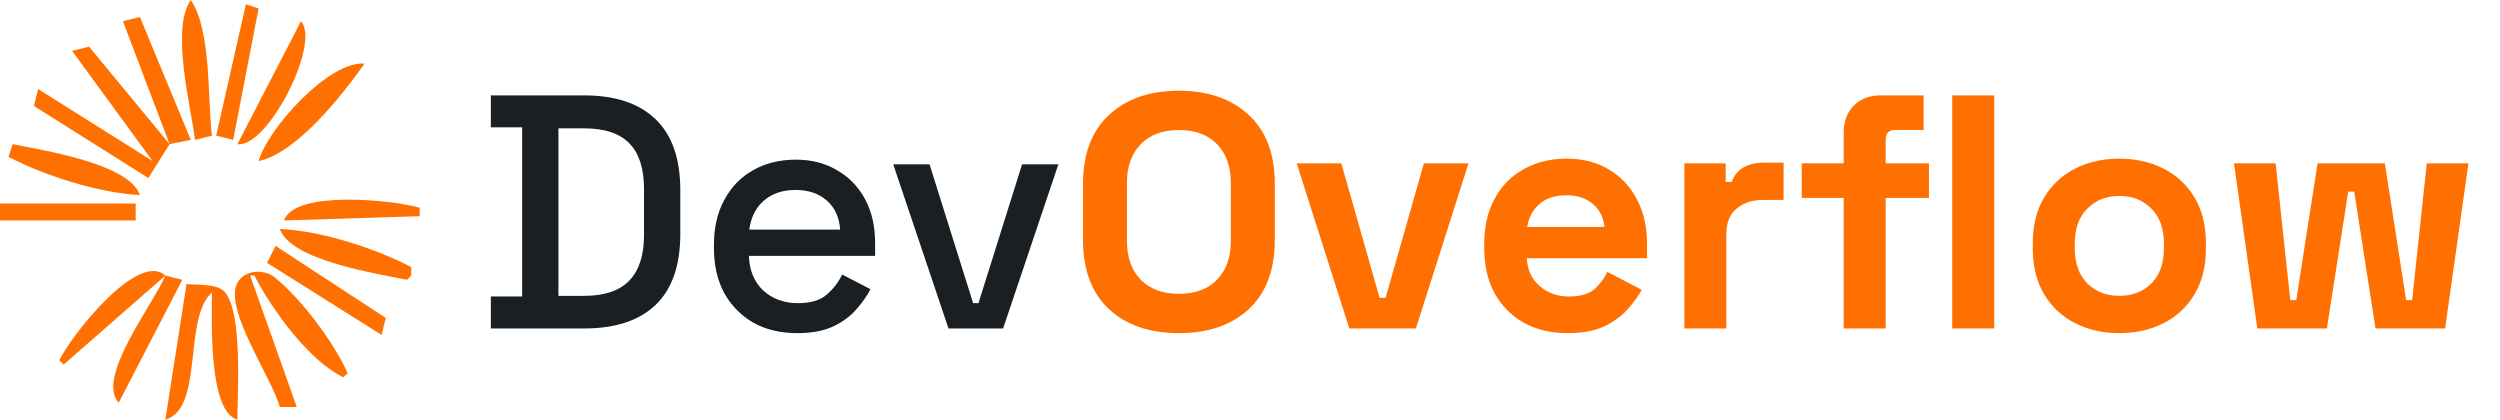
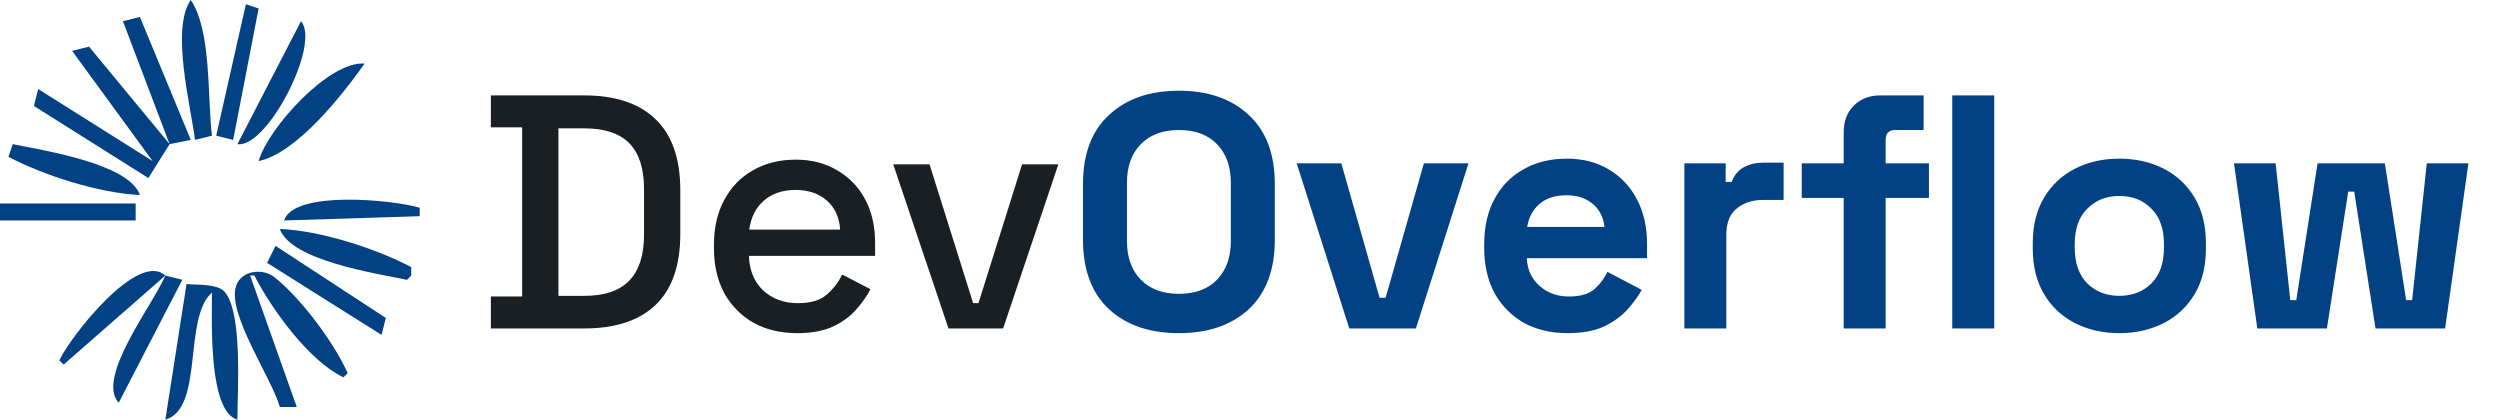
<svg xmlns="http://www.w3.org/2000/svg" width="137" height="23" viewBox="0 0 137 23" fill="none">
-   <path d="M10.454 0C9.351 1.583 10.447 5.769 10.687 7.667L11.616 7.434C11.358 5.389 11.6 1.676 10.454 0Z" fill="#FF7000" />
-   <path d="M13.475 0.232L11.848 7.434L12.778 7.667L14.172 0.465L13.475 0.232Z" fill="#FF7000" />
-   <path d="M6.737 1.162L9.293 7.899L4.879 2.555L3.95 2.788L8.364 8.828L2.091 4.879L1.859 5.808L8.131 9.757L9.293 7.899L10.455 7.667L7.667 0.929L6.737 1.162Z" fill="#FF7000" />
-   <path d="M16.495 1.162L13.01 7.899C14.631 8.144 17.593 2.416 16.495 1.162Z" fill="#FF7000" />
-   <path d="M14.172 8.828C16.262 8.388 18.783 5.184 19.98 3.485C18.03 3.321 14.672 7.044 14.172 8.828Z" fill="#FF7000" />
-   <path d="M0.697 7.899L0.465 8.596C2.429 9.627 5.448 10.585 7.667 10.687C7.065 8.957 2.38 8.247 0.697 7.899Z" fill="#FF7000" />
-   <path d="M0 11.152V12.081H7.434V11.152H0Z" fill="#FF7000" />
-   <path d="M15.566 12.081L23 11.848V11.384C21.525 10.948 16.12 10.409 15.566 12.081Z" fill="#FF7000" />
-   <path d="M15.333 12.546C15.936 14.278 20.622 14.986 22.303 15.334L22.535 15.101V14.637C20.558 13.599 17.567 12.643 15.333 12.546Z" fill="#FF7000" />
-   <path d="M15.101 13.475L14.636 14.404L20.909 18.354L21.142 17.424L15.101 13.475Z" fill="#FF7000" />
-   <path d="M3.253 19.747L3.485 19.98L9.061 15.101C7.564 13.725 3.877 18.41 3.253 19.747Z" fill="#FF7000" />
-   <path d="M15.333 22.303H16.263L13.707 15.101H13.94C14.892 16.948 16.925 19.775 18.818 20.677L19.051 20.445C18.299 18.759 16.49 16.343 15.034 15.185C14.413 14.691 13.238 14.803 12.942 15.656C12.418 17.172 14.904 20.735 15.333 22.303Z" fill="#FF7000" />
-   <path d="M9.061 15.101C8.411 16.66 5.234 20.699 6.505 22.071L9.99 15.333L9.061 15.101Z" fill="#FF7000" />
-   <path d="M10.222 15.566L9.061 23C11.195 22.376 10.012 17.44 11.616 16.03C11.616 17.517 11.401 22.529 13.01 23C13.009 21.505 13.312 17.119 12.307 15.99C11.899 15.533 10.788 15.627 10.222 15.566Z" fill="#FF7000" />
+   <path d="M10.454 0C9.351 1.583 10.447 5.769 10.687 7.667L11.616 7.434C11.358 5.389 11.6 1.676 10.454 0Z" fill="#024184" />
+   <path d="M13.475 0.232L11.848 7.434L12.778 7.667L14.172 0.465L13.475 0.232Z" fill="#024184" />
+   <path d="M6.737 1.162L9.293 7.899L4.879 2.555L3.95 2.788L8.364 8.828L2.091 4.879L1.859 5.808L8.131 9.757L9.293 7.899L10.455 7.667L7.667 0.929L6.737 1.162Z" fill="#024184" />
+   <path d="M16.495 1.162L13.01 7.899C14.631 8.144 17.593 2.416 16.495 1.162Z" fill="#024184" />
+   <path d="M14.172 8.828C16.262 8.388 18.783 5.184 19.98 3.485C18.03 3.321 14.672 7.044 14.172 8.828Z" fill="#024184" />
+   <path d="M0.697 7.899L0.465 8.596C2.429 9.627 5.448 10.585 7.667 10.687C7.065 8.957 2.38 8.247 0.697 7.899Z" fill="#024184" />
+   <path d="M0 11.152V12.081H7.434V11.152H0Z" fill="#024184" />
+   <path d="M15.566 12.081L23 11.848V11.384C21.525 10.948 16.12 10.409 15.566 12.081Z" fill="#024184" />
+   <path d="M15.333 12.546C15.936 14.278 20.622 14.986 22.303 15.334L22.535 15.101V14.637C20.558 13.599 17.567 12.643 15.333 12.546Z" fill="#024184" />
+   <path d="M15.101 13.475L14.636 14.404L20.909 18.354L21.142 17.424L15.101 13.475Z" fill="#024184" />
+   <path d="M3.253 19.747L3.485 19.98L9.061 15.101C7.564 13.725 3.877 18.41 3.253 19.747Z" fill="#024184" />
+   <path d="M15.333 22.303H16.263L13.707 15.101H13.94C14.892 16.948 16.925 19.775 18.818 20.677L19.051 20.445C18.299 18.759 16.49 16.343 15.034 15.185C14.413 14.691 13.238 14.803 12.942 15.656C12.418 17.172 14.904 20.735 15.333 22.303Z" fill="#024184" />
+   <path d="M9.061 15.101C8.411 16.66 5.234 20.699 6.505 22.071L9.99 15.333L9.061 15.101Z" fill="#024184" />
+   <path d="M10.222 15.566L9.061 23C11.195 22.376 10.012 17.44 11.616 16.03C11.616 17.517 11.401 22.529 13.01 23C13.009 21.505 13.312 17.119 12.307 15.99C11.899 15.533 10.788 15.627 10.222 15.566Z" fill="#024184" />
  <path d="M26.899 18V16.248H28.614V6.979H26.899V5.227H32.008C33.711 5.227 35.012 5.659 35.913 6.523C36.825 7.387 37.281 8.688 37.281 10.428V12.818C37.281 14.557 36.825 15.859 35.913 16.723C35.012 17.574 33.711 18 32.008 18H26.899ZM30.603 16.212H32.026C33.133 16.212 33.954 15.932 34.489 15.373C35.025 14.813 35.292 13.98 35.292 12.873V10.355C35.292 9.236 35.025 8.402 34.489 7.855C33.954 7.307 33.133 7.034 32.026 7.034H30.603V16.212ZM43.686 18.256C42.774 18.256 41.977 18.067 41.296 17.69C40.615 17.3 40.08 16.759 39.69 16.066C39.313 15.36 39.125 14.545 39.125 13.621V13.402C39.125 12.465 39.313 11.65 39.69 10.957C40.068 10.251 40.59 9.71 41.26 9.333C41.941 8.944 42.725 8.749 43.613 8.749C44.477 8.749 45.231 8.944 45.876 9.333C46.533 9.71 47.044 10.239 47.409 10.92C47.774 11.601 47.956 12.398 47.956 13.311V14.022H41.041C41.065 14.813 41.327 15.445 41.825 15.92C42.336 16.382 42.969 16.613 43.723 16.613C44.428 16.613 44.958 16.455 45.31 16.139C45.675 15.823 45.955 15.458 46.15 15.044L47.701 15.847C47.53 16.188 47.281 16.546 46.953 16.923C46.636 17.3 46.217 17.617 45.694 17.872C45.17 18.128 44.501 18.256 43.686 18.256ZM41.059 12.581H46.04C45.992 11.899 45.748 11.37 45.31 10.993C44.872 10.604 44.301 10.409 43.595 10.409C42.89 10.409 42.312 10.604 41.862 10.993C41.424 11.37 41.156 11.899 41.059 12.581ZM51.978 18L48.949 9.004H50.938L53.328 16.613H53.62L56.01 9.004H57.999L54.97 18H51.978Z" fill="#191F23" />
-   <path d="M64.603 18.256C62.998 18.256 61.721 17.817 60.772 16.942C59.823 16.054 59.348 14.789 59.348 13.146V10.081C59.348 8.439 59.823 7.18 60.772 6.304C61.721 5.416 62.998 4.972 64.603 4.972C66.209 4.972 67.487 5.416 68.435 6.304C69.384 7.18 69.859 8.439 69.859 10.081V13.146C69.859 14.789 69.384 16.054 68.435 16.942C67.487 17.817 66.209 18.256 64.603 18.256ZM64.603 16.102C65.504 16.102 66.203 15.841 66.702 15.318C67.201 14.795 67.45 14.095 67.45 13.219V10.008C67.45 9.132 67.201 8.433 66.702 7.91C66.203 7.387 65.504 7.125 64.603 7.125C63.715 7.125 63.016 7.387 62.505 7.91C62.006 8.433 61.757 9.132 61.757 10.008V13.219C61.757 14.095 62.006 14.795 62.505 15.318C63.016 15.841 63.715 16.102 64.603 16.102ZM73.942 18L71.059 8.95H73.504L75.602 16.321H75.931L78.029 8.95H80.474L77.591 18H73.942ZM85.897 18.256C84.997 18.256 84.2 18.067 83.507 17.69C82.826 17.3 82.29 16.759 81.901 16.066C81.524 15.36 81.335 14.533 81.335 13.584V13.365C81.335 12.416 81.524 11.595 81.901 10.902C82.278 10.197 82.807 9.655 83.489 9.278C84.17 8.889 84.96 8.694 85.861 8.694C86.749 8.694 87.521 8.895 88.178 9.296C88.835 9.686 89.346 10.233 89.711 10.938C90.076 11.632 90.258 12.441 90.258 13.365V14.15H83.671C83.695 14.77 83.926 15.275 84.364 15.664C84.802 16.054 85.338 16.248 85.97 16.248C86.615 16.248 87.089 16.108 87.393 15.829C87.697 15.549 87.928 15.239 88.087 14.898L89.966 15.883C89.796 16.2 89.546 16.546 89.218 16.923C88.902 17.288 88.476 17.605 87.941 17.872C87.406 18.128 86.724 18.256 85.897 18.256ZM83.689 12.435H87.922C87.874 11.912 87.661 11.492 87.284 11.176C86.919 10.86 86.438 10.701 85.842 10.701C85.222 10.701 84.729 10.86 84.364 11.176C83.999 11.492 83.774 11.912 83.689 12.435ZM92.304 18V8.95H94.567V9.971H94.895C95.029 9.607 95.248 9.339 95.552 9.169C95.868 8.998 96.234 8.913 96.647 8.913H97.742V10.957H96.611C96.027 10.957 95.546 11.115 95.169 11.431C94.792 11.735 94.603 12.21 94.603 12.854V18H92.304ZM101.035 18V10.847H98.736V8.95H101.035V7.271C101.035 6.651 101.218 6.158 101.582 5.793C101.96 5.416 102.446 5.227 103.042 5.227H105.414V7.125H103.845C103.504 7.125 103.334 7.307 103.334 7.672V8.95H105.706V10.847H103.334V18H101.035ZM106.984 18V5.227H109.283V18H106.984ZM116.14 18.256C115.24 18.256 114.431 18.073 113.713 17.708C112.996 17.343 112.43 16.814 112.016 16.121C111.603 15.427 111.396 14.594 111.396 13.621V13.329C111.396 12.356 111.603 11.522 112.016 10.829C112.43 10.136 112.996 9.607 113.713 9.242C114.431 8.877 115.24 8.694 116.14 8.694C117.04 8.694 117.849 8.877 118.567 9.242C119.285 9.607 119.85 10.136 120.264 10.829C120.678 11.522 120.884 12.356 120.884 13.329V13.621C120.884 14.594 120.678 15.427 120.264 16.121C119.85 16.814 119.285 17.343 118.567 17.708C117.849 18.073 117.04 18.256 116.14 18.256ZM116.14 16.212C116.846 16.212 117.43 15.987 117.892 15.537C118.354 15.075 118.585 14.418 118.585 13.566V13.384C118.585 12.532 118.354 11.881 117.892 11.431C117.442 10.969 116.858 10.738 116.14 10.738C115.435 10.738 114.851 10.969 114.389 11.431C113.926 11.881 113.695 12.532 113.695 13.384V13.566C113.695 14.418 113.926 15.075 114.389 15.537C114.851 15.987 115.435 16.212 116.14 16.212ZM123.701 18L122.423 8.95H124.704L125.507 16.449H125.836L127.003 8.95H130.689L131.857 16.449H132.185L132.988 8.95H135.269L133.992 18H130.178L129.011 10.501H128.682L127.514 18H123.701Z" fill="#FF7000" />
+   <path d="M64.603 18.256C62.998 18.256 61.721 17.817 60.772 16.942C59.823 16.054 59.348 14.789 59.348 13.146V10.081C59.348 8.439 59.823 7.18 60.772 6.304C61.721 5.416 62.998 4.972 64.603 4.972C66.209 4.972 67.487 5.416 68.435 6.304C69.384 7.18 69.859 8.439 69.859 10.081V13.146C69.859 14.789 69.384 16.054 68.435 16.942C67.487 17.817 66.209 18.256 64.603 18.256ZM64.603 16.102C65.504 16.102 66.203 15.841 66.702 15.318C67.201 14.795 67.45 14.095 67.45 13.219V10.008C67.45 9.132 67.201 8.433 66.702 7.91C66.203 7.387 65.504 7.125 64.603 7.125C63.715 7.125 63.016 7.387 62.505 7.91C62.006 8.433 61.757 9.132 61.757 10.008V13.219C61.757 14.095 62.006 14.795 62.505 15.318C63.016 15.841 63.715 16.102 64.603 16.102ZM73.942 18L71.059 8.95H73.504L75.602 16.321H75.931L78.029 8.95H80.474L77.591 18H73.942ZM85.897 18.256C84.997 18.256 84.2 18.067 83.507 17.69C82.826 17.3 82.29 16.759 81.901 16.066C81.524 15.36 81.335 14.533 81.335 13.584V13.365C81.335 12.416 81.524 11.595 81.901 10.902C82.278 10.197 82.807 9.655 83.489 9.278C84.17 8.889 84.96 8.694 85.861 8.694C86.749 8.694 87.521 8.895 88.178 9.296C88.835 9.686 89.346 10.233 89.711 10.938C90.076 11.632 90.258 12.441 90.258 13.365V14.15H83.671C83.695 14.77 83.926 15.275 84.364 15.664C84.802 16.054 85.338 16.248 85.97 16.248C86.615 16.248 87.089 16.108 87.393 15.829C87.697 15.549 87.928 15.239 88.087 14.898L89.966 15.883C89.796 16.2 89.546 16.546 89.218 16.923C88.902 17.288 88.476 17.605 87.941 17.872C87.406 18.128 86.724 18.256 85.897 18.256ZM83.689 12.435H87.922C87.874 11.912 87.661 11.492 87.284 11.176C86.919 10.86 86.438 10.701 85.842 10.701C85.222 10.701 84.729 10.86 84.364 11.176C83.999 11.492 83.774 11.912 83.689 12.435ZM92.304 18V8.95H94.567V9.971H94.895C95.029 9.607 95.248 9.339 95.552 9.169C95.868 8.998 96.234 8.913 96.647 8.913H97.742V10.957H96.611C96.027 10.957 95.546 11.115 95.169 11.431C94.792 11.735 94.603 12.21 94.603 12.854V18H92.304ZM101.035 18V10.847H98.736V8.95H101.035V7.271C101.035 6.651 101.218 6.158 101.582 5.793C101.96 5.416 102.446 5.227 103.042 5.227H105.414V7.125H103.845C103.504 7.125 103.334 7.307 103.334 7.672V8.95H105.706V10.847H103.334V18H101.035ZM106.984 18V5.227H109.283V18H106.984ZM116.14 18.256C115.24 18.256 114.431 18.073 113.713 17.708C112.996 17.343 112.43 16.814 112.016 16.121C111.603 15.427 111.396 14.594 111.396 13.621V13.329C111.396 12.356 111.603 11.522 112.016 10.829C112.43 10.136 112.996 9.607 113.713 9.242C114.431 8.877 115.24 8.694 116.14 8.694C117.04 8.694 117.849 8.877 118.567 9.242C119.285 9.607 119.85 10.136 120.264 10.829C120.678 11.522 120.884 12.356 120.884 13.329V13.621C120.884 14.594 120.678 15.427 120.264 16.121C119.85 16.814 119.285 17.343 118.567 17.708C117.849 18.073 117.04 18.256 116.14 18.256ZM116.14 16.212C116.846 16.212 117.43 15.987 117.892 15.537C118.354 15.075 118.585 14.418 118.585 13.566V13.384C118.585 12.532 118.354 11.881 117.892 11.431C117.442 10.969 116.858 10.738 116.14 10.738C115.435 10.738 114.851 10.969 114.389 11.431C113.926 11.881 113.695 12.532 113.695 13.384V13.566C113.695 14.418 113.926 15.075 114.389 15.537C114.851 15.987 115.435 16.212 116.14 16.212ZM123.701 18L122.423 8.95H124.704L125.507 16.449H125.836L127.003 8.95H130.689L131.857 16.449H132.185L132.988 8.95H135.269L133.992 18H130.178L129.011 10.501H128.682L127.514 18H123.701Z" fill="#024184" />
</svg>
